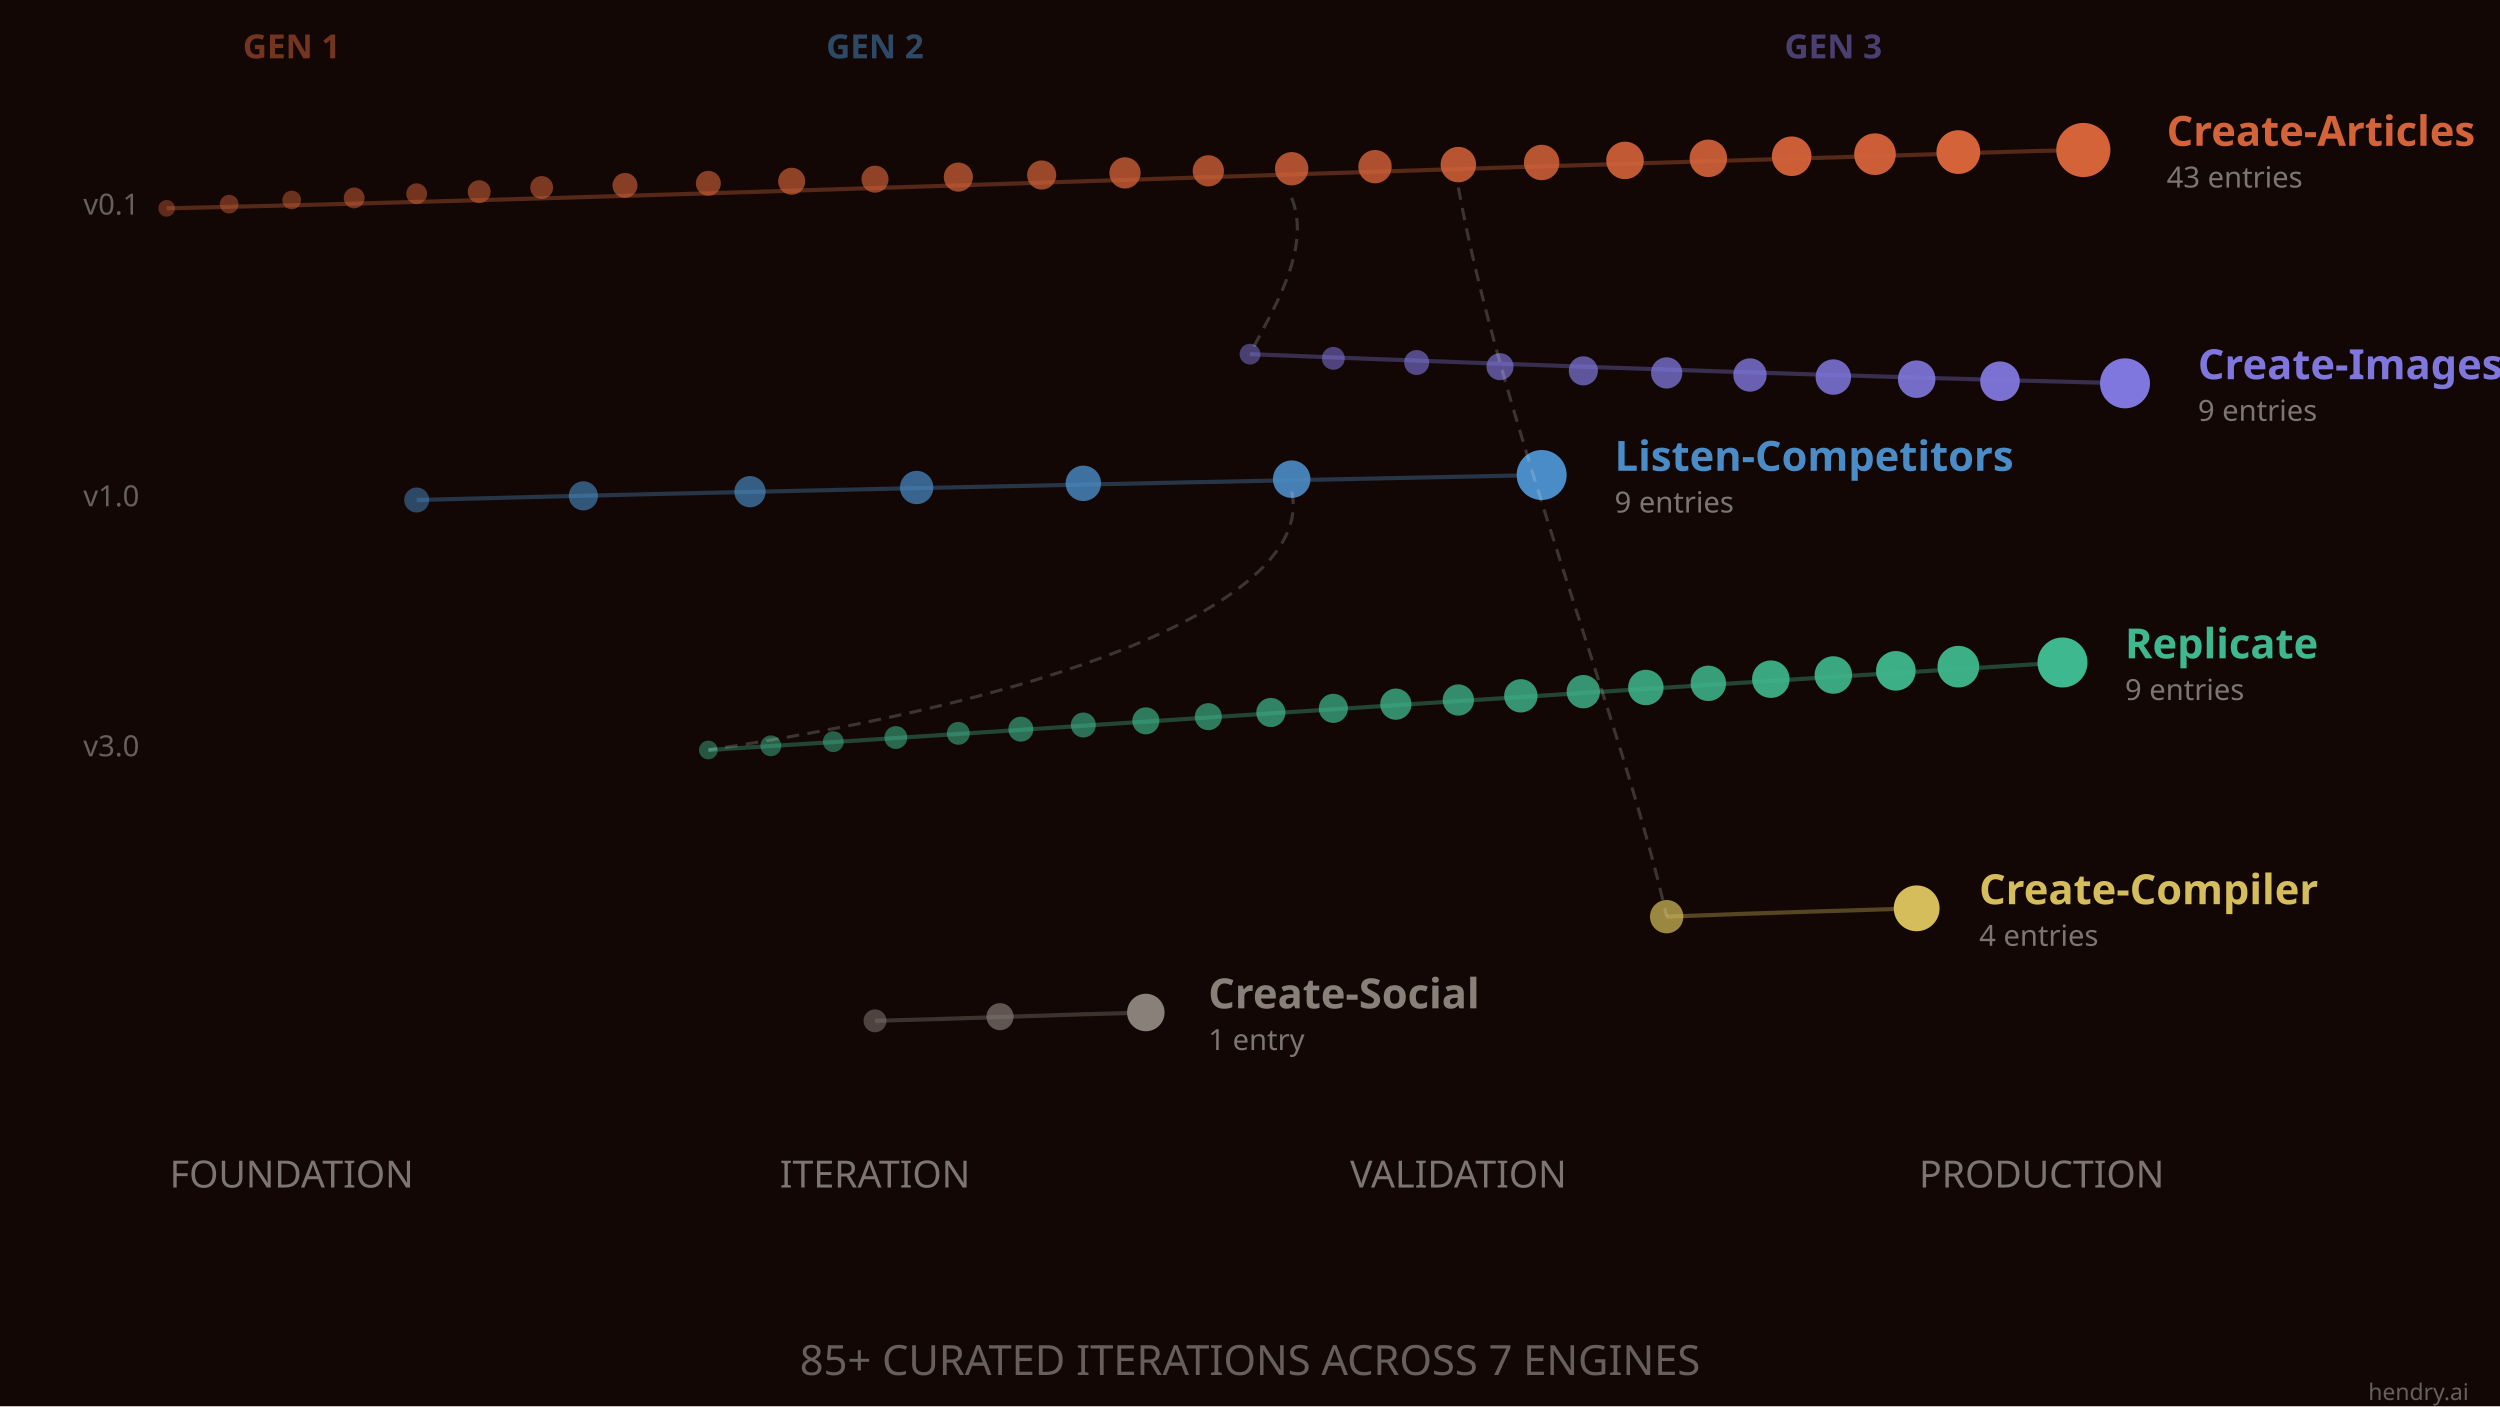
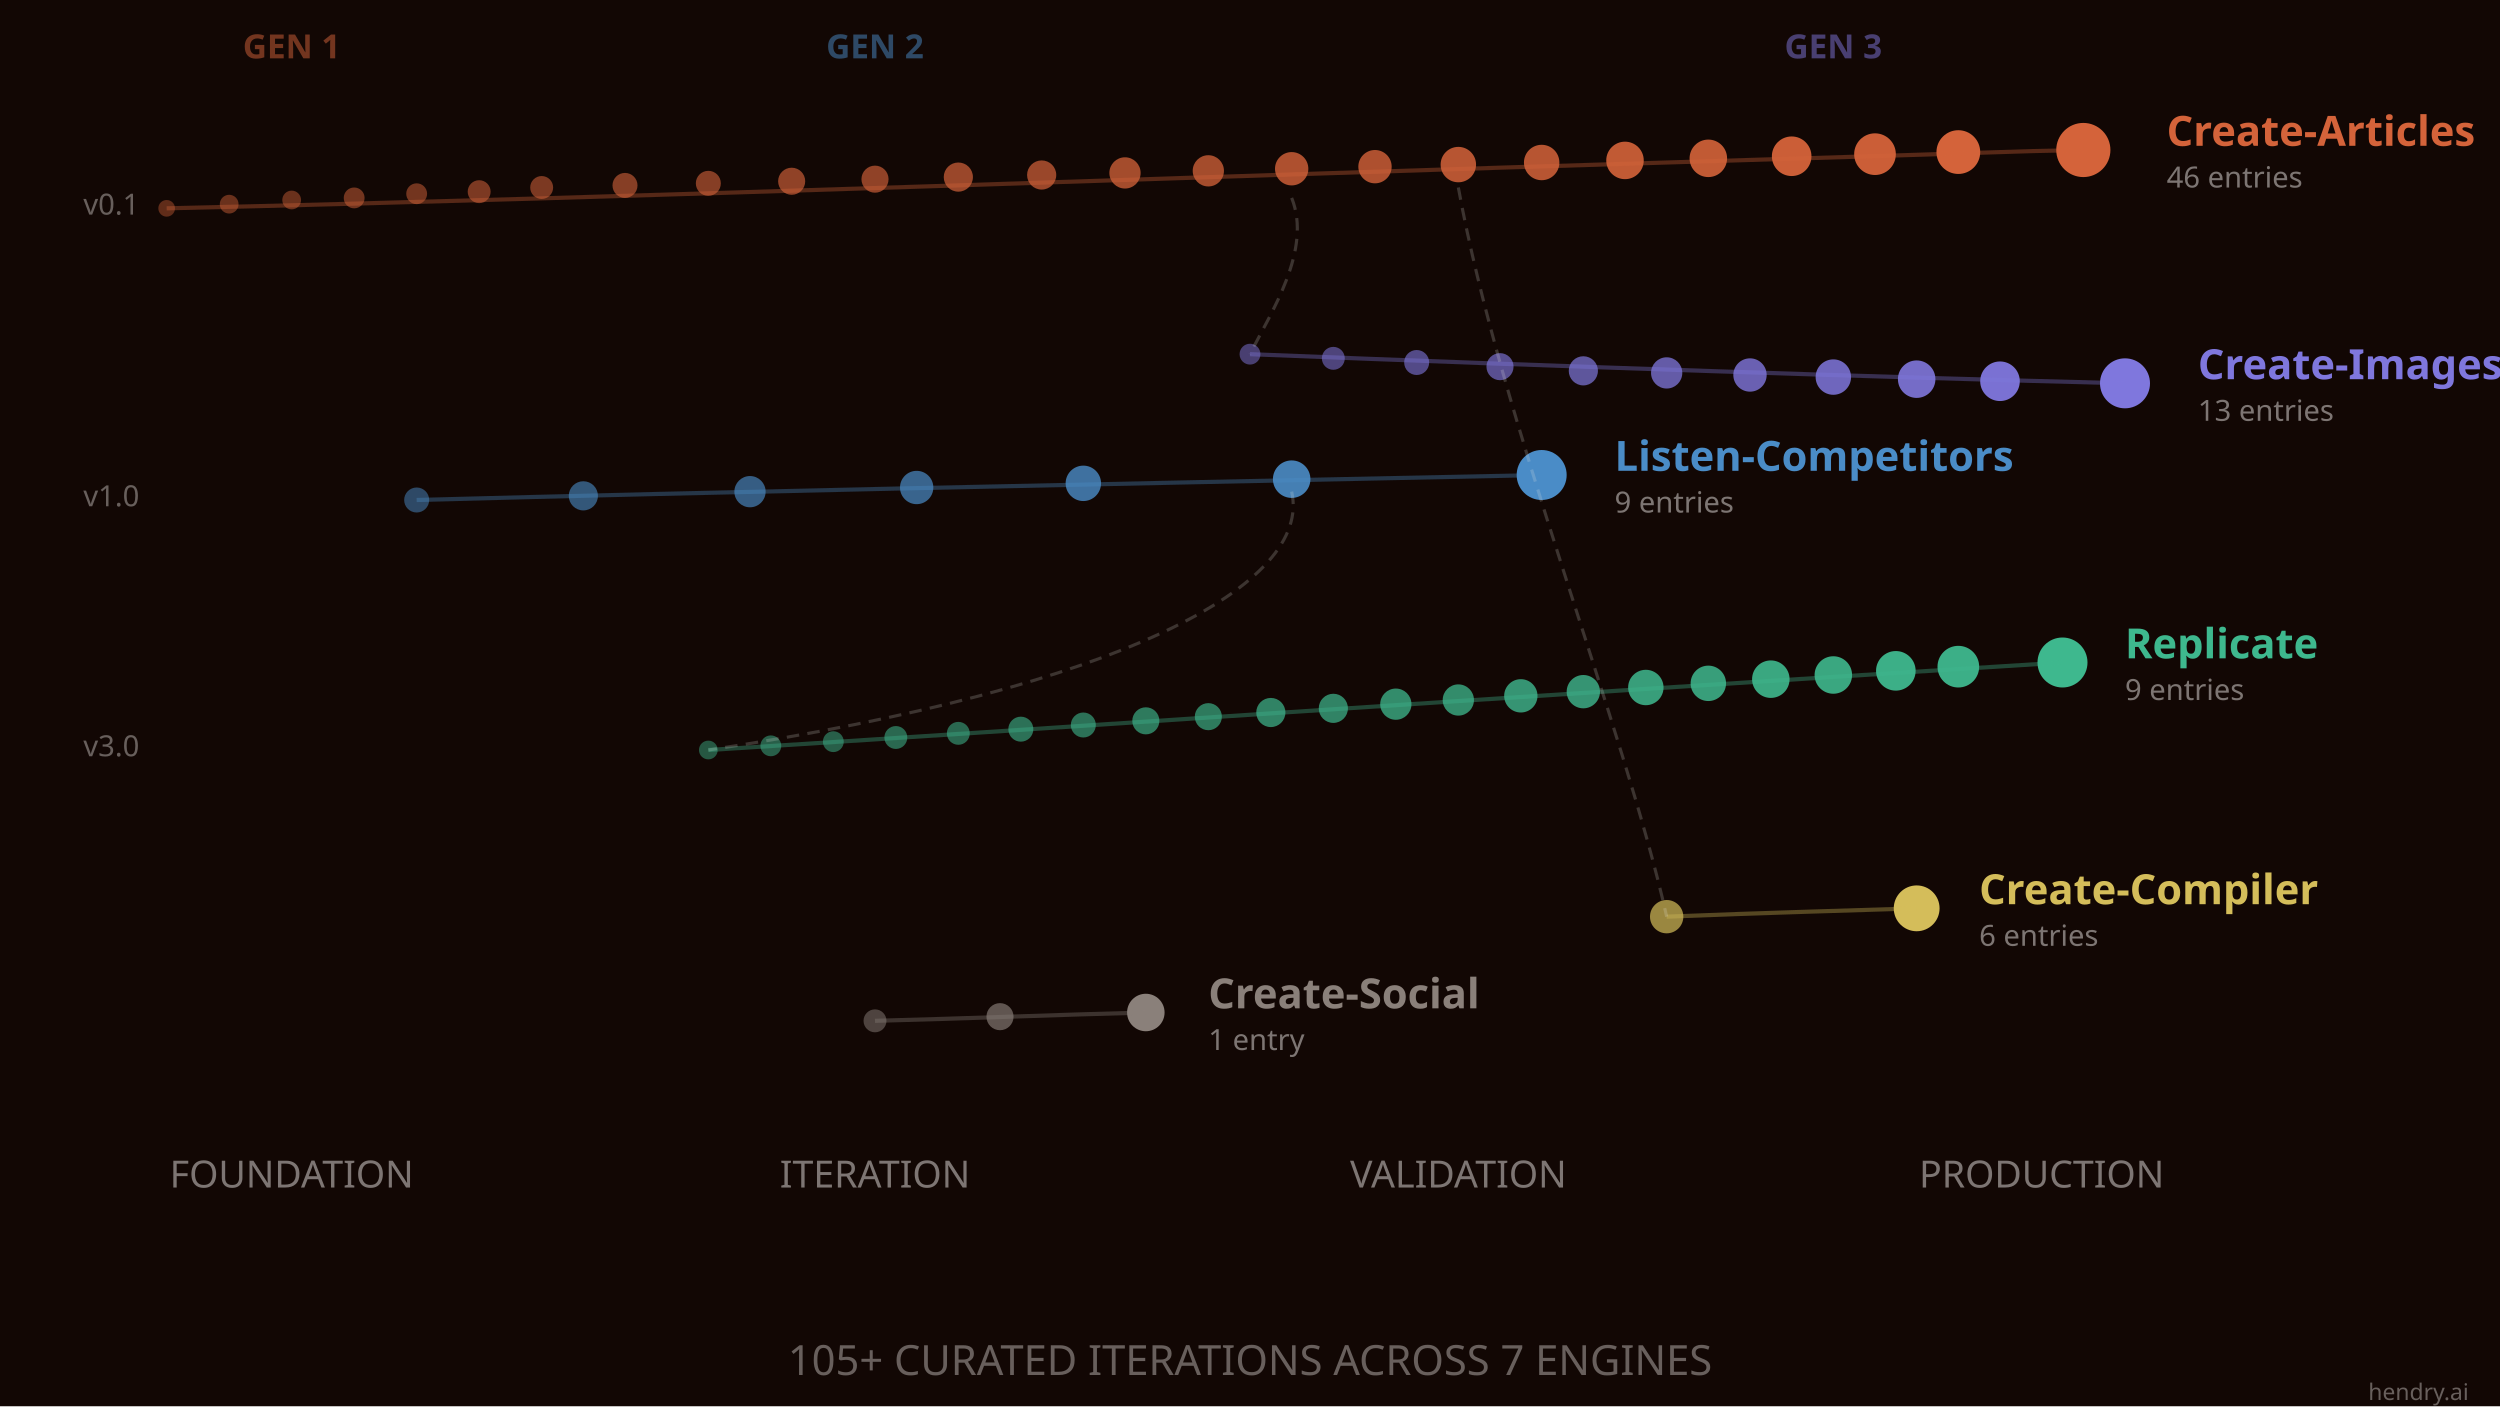
- <svg xmlns="http://www.w3.org/2000/svg" viewBox="0 0 1200 675" style="width: 100%; height: auto;" role="img" aria-label="Iteration paths across seven AI marketing engines converging toward production, showing 85+ curated iterations across three generations">
+ <svg xmlns="http://www.w3.org/2000/svg" viewBox="0 0 1200 675" style="width: 100%; height: auto;" role="img" aria-label="Iteration paths across seven AI marketing engines converging toward production, showing 105+ curated iterations across three generations">
  <rect width="1200" height="675" fill="#120704" />
  <text x="140" y="28" text-anchor="middle" font-family="Barlow Semi Condensed, sans-serif" font-size="16" font-weight="600" fill="#D4633A" opacity="0.5">GEN 1</text>
  <text x="420" y="28" text-anchor="middle" font-family="Barlow Semi Condensed, sans-serif" font-size="16" font-weight="600" fill="#4A8CC7" opacity="0.5">GEN 2</text>
  <text x="880" y="28" text-anchor="middle" font-family="Barlow Semi Condensed, sans-serif" font-size="16" font-weight="600" fill="#7F77DD" opacity="0.5">GEN 3</text>
  <g fill="#D4633A">
    <circle cx="80" cy="100" r="4" opacity="0.4" />
    <circle cx="110" cy="98" r="4.5" opacity="0.45" />
    <circle cx="140" cy="96" r="4.5" opacity="0.45" />
    <circle cx="170" cy="95" r="5" opacity="0.5" />
    <circle cx="200" cy="93" r="5" opacity="0.5" />
    <circle cx="230" cy="92" r="5.5" opacity="0.55" />
    <circle cx="260" cy="90" r="5.5" opacity="0.55" />
    <circle cx="300" cy="89" r="6" opacity="0.6" />
    <circle cx="340" cy="88" r="6" opacity="0.6" />
    <circle cx="380" cy="87" r="6.5" opacity="0.65" />
    <circle cx="420" cy="86" r="6.5" opacity="0.65" />
    <circle cx="460" cy="85" r="7" opacity="0.7" />
    <circle cx="500" cy="84" r="7" opacity="0.7" />
    <circle cx="540" cy="83" r="7.5" opacity="0.75" />
    <circle cx="580" cy="82" r="7.5" opacity="0.75" />
    <circle cx="620" cy="81" r="8" opacity="0.8" />
    <circle cx="660" cy="80" r="8" opacity="0.8" />
    <circle cx="700" cy="79" r="8.5" opacity="0.85" />
    <circle cx="740" cy="78" r="8.5" opacity="0.85" />
    <circle cx="780" cy="77" r="9" opacity="0.9" />
    <circle cx="820" cy="76" r="9" opacity="0.9" />
    <circle cx="860" cy="75" r="9.5" opacity="0.95" />
    <circle cx="900" cy="74" r="10" opacity="0.95" />
    <circle cx="940" cy="73" r="10.5" opacity="1.0" />
  </g>
  <circle cx="1000" cy="72" r="13" fill="#D4633A" />
  <path d="M80,100 C300,95 600,84 800,78 S950,73 1000,72" fill="none" stroke="#D4633A" stroke-width="2" opacity="0.35" />
  <g fill="#4A8CC7">
    <circle cx="200" cy="240" r="6" opacity="0.5" />
    <circle cx="280" cy="238" r="7" opacity="0.6" />
    <circle cx="360" cy="236" r="7.5" opacity="0.65" />
    <circle cx="440" cy="234" r="8" opacity="0.7" />
    <circle cx="520" cy="232" r="8.5" opacity="0.8" />
    <circle cx="620" cy="230" r="9" opacity="0.9" />
  </g>
  <circle cx="740" cy="228" r="12" fill="#4A8CC7" />
  <path d="M200,240 C350,236 500,233 740,228" fill="none" stroke="#4A8CC7" stroke-width="2" opacity="0.35" />
  <g fill="#3EB88E">
    <circle cx="340" cy="360" r="4.5" opacity="0.45" />
    <circle cx="370" cy="358" r="5" opacity="0.5" />
    <circle cx="400" cy="356" r="5" opacity="0.5" />
    <circle cx="430" cy="354" r="5.5" opacity="0.55" />
    <circle cx="460" cy="352" r="5.5" opacity="0.55" />
    <circle cx="490" cy="350" r="6" opacity="0.6" />
    <circle cx="520" cy="348" r="6" opacity="0.6" />
    <circle cx="550" cy="346" r="6.5" opacity="0.65" />
    <circle cx="580" cy="344" r="6.5" opacity="0.65" />
    <circle cx="610" cy="342" r="7" opacity="0.7" />
    <circle cx="640" cy="340" r="7" opacity="0.7" />
    <circle cx="670" cy="338" r="7.5" opacity="0.75" />
    <circle cx="700" cy="336" r="7.5" opacity="0.75" />
    <circle cx="730" cy="334" r="8" opacity="0.8" />
    <circle cx="760" cy="332" r="8" opacity="0.8" />
    <circle cx="790" cy="330" r="8.5" opacity="0.85" />
    <circle cx="820" cy="328" r="8.5" opacity="0.85" />
    <circle cx="850" cy="326" r="9" opacity="0.9" />
    <circle cx="880" cy="324" r="9" opacity="0.9" />
    <circle cx="910" cy="322" r="9.5" opacity="0.95" />
    <circle cx="940" cy="320" r="10" opacity="0.95" />
  </g>
  <circle cx="990" cy="318" r="12" fill="#3EB88E" />
  <path d="M340,360 C500,350 700,336 990,318" fill="none" stroke="#3EB88E" stroke-width="2" opacity="0.35" />
  <g fill="#7F77DD">
    <circle cx="600" cy="170" r="5" opacity="0.5" />
    <circle cx="640" cy="172" r="5.5" opacity="0.55" />
    <circle cx="680" cy="174" r="6" opacity="0.6" />
    <circle cx="720" cy="176" r="6.5" opacity="0.65" />
    <circle cx="760" cy="178" r="7" opacity="0.7" />
    <circle cx="800" cy="179" r="7.5" opacity="0.75" />
    <circle cx="840" cy="180" r="8" opacity="0.8" />
    <circle cx="880" cy="181" r="8.5" opacity="0.85" />
    <circle cx="920" cy="182" r="9" opacity="0.9" />
    <circle cx="960" cy="183" r="9.5" opacity="0.95" />
  </g>
  <circle cx="1020" cy="184" r="12" fill="#7F77DD" />
  <path d="M600,170 C750,176 900,181 1020,184" fill="none" stroke="#7F77DD" stroke-width="2" opacity="0.35" />
  <circle cx="800" cy="440" r="8" fill="#D4BD5A" opacity="0.7" />
  <circle cx="920" cy="436" r="11" fill="#D4BD5A" />
  <path d="M800,440 C850,438 890,437 920,436" fill="none" stroke="#D4BD5A" stroke-width="2" opacity="0.35" />
  <g fill="#8A807A">
    <circle cx="420" cy="490" r="5.5" opacity="0.5" />
    <circle cx="480" cy="488" r="6.5" opacity="0.65" />
  </g>
  <circle cx="550" cy="486" r="9" fill="#8A807A" />
  <path d="M420,490 C460,489 510,487 550,486" fill="none" stroke="#8A807A" stroke-width="2" opacity="0.35" />
  <path d="M620,95 C630,120 610,150 600,170" fill="none" stroke="#E8E4E1" stroke-width="1.5" stroke-dasharray="6,4" opacity="0.2" />
  <path d="M700,90 C720,200 780,350 800,440" fill="none" stroke="#E8E4E1" stroke-width="1.5" stroke-dasharray="6,4" opacity="0.2" />
  <path d="M620,236 C630,280 540,330 340,360" fill="none" stroke="#E8E4E1" stroke-width="1.5" stroke-dasharray="6,4" opacity="0.2" />
  <text x="1040" y="70" font-family="Barlow Semi Condensed, sans-serif" font-size="20" font-weight="600" fill="#D4633A">Create-Articles</text>
-   <text x="1040" y="90" font-family="Barlow, sans-serif" font-size="14" fill="#E8E4E1" opacity="0.5">43 entries</text>
+   <text x="1040" y="90" font-family="Barlow, sans-serif" font-size="14" fill="#E8E4E1" opacity="0.5">46 entries</text>
  <text x="775" y="226" font-family="Barlow Semi Condensed, sans-serif" font-size="20" font-weight="600" fill="#4A8CC7">Listen-Competitors</text>
  <text x="775" y="246" font-family="Barlow, sans-serif" font-size="14" fill="#E8E4E1" opacity="0.5">9 entries</text>
  <text x="1020" y="316" font-family="Barlow Semi Condensed, sans-serif" font-size="20" font-weight="600" fill="#3EB88E">Replicate</text>
  <text x="1020" y="336" font-family="Barlow, sans-serif" font-size="14" fill="#E8E4E1" opacity="0.5">9 entries</text>
  <text x="1055" y="182" font-family="Barlow Semi Condensed, sans-serif" font-size="20" font-weight="600" fill="#7F77DD">Create-Images</text>
-   <text x="1055" y="202" font-family="Barlow, sans-serif" font-size="14" fill="#E8E4E1" opacity="0.5">9 entries</text>
+   <text x="1055" y="202" font-family="Barlow, sans-serif" font-size="14" fill="#E8E4E1" opacity="0.5">13 entries</text>
  <text x="950" y="434" font-family="Barlow Semi Condensed, sans-serif" font-size="20" font-weight="600" fill="#D4BD5A">Create-Compiler</text>
-   <text x="950" y="454" font-family="Barlow, sans-serif" font-size="14" fill="#E8E4E1" opacity="0.5">4 entries</text>
+   <text x="950" y="454" font-family="Barlow, sans-serif" font-size="14" fill="#E8E4E1" opacity="0.5">6 entries</text>
  <text x="580" y="484" font-family="Barlow Semi Condensed, sans-serif" font-size="20" font-weight="600" fill="#8A807A">Create-Social</text>
  <text x="580" y="504" font-family="Barlow, sans-serif" font-size="14" fill="#E8E4E1" opacity="0.5">1 entry</text>
  <text x="40" y="103" font-family="Barlow Semi Condensed, sans-serif" font-size="14" fill="#E8E4E1" opacity="0.4">v0.1</text>
  <text x="40" y="243" font-family="Barlow Semi Condensed, sans-serif" font-size="14" fill="#E8E4E1" opacity="0.4">v1.0</text>
  <text x="40" y="363" font-family="Barlow Semi Condensed, sans-serif" font-size="14" fill="#E8E4E1" opacity="0.4">v3.0</text>
  <text x="140" y="570" text-anchor="middle" font-family="Barlow Semi Condensed, sans-serif" font-size="18" font-weight="500" fill="#E8E4E1" opacity="0.5">FOUNDATION</text>
  <text x="420" y="570" text-anchor="middle" font-family="Barlow Semi Condensed, sans-serif" font-size="18" font-weight="500" fill="#E8E4E1" opacity="0.5">ITERATION</text>
  <text x="700" y="570" text-anchor="middle" font-family="Barlow Semi Condensed, sans-serif" font-size="18" font-weight="500" fill="#E8E4E1" opacity="0.5">VALIDATION</text>
  <text x="980" y="570" text-anchor="middle" font-family="Barlow Semi Condensed, sans-serif" font-size="18" font-weight="500" fill="#E8E4E1" opacity="0.5">PRODUCTION</text>
-   <text x="600" y="660" text-anchor="middle" font-family="Barlow Semi Condensed, sans-serif" font-size="20" font-weight="500" fill="#E8E4E1" opacity="0.4">85+ CURATED ITERATIONS ACROSS 7 ENGINES</text>
+   <text x="600" y="660" text-anchor="middle" font-family="Barlow Semi Condensed, sans-serif" font-size="20" font-weight="500" fill="#E8E4E1" opacity="0.4">105+ CURATED ITERATIONS ACROSS 7 ENGINES</text>
  <text x="1185" y="672" text-anchor="end" font-family="Barlow Semi Condensed, sans-serif" font-size="11" fill="#E8E4E1" opacity="0.4">hendry.ai</text>
</svg>
